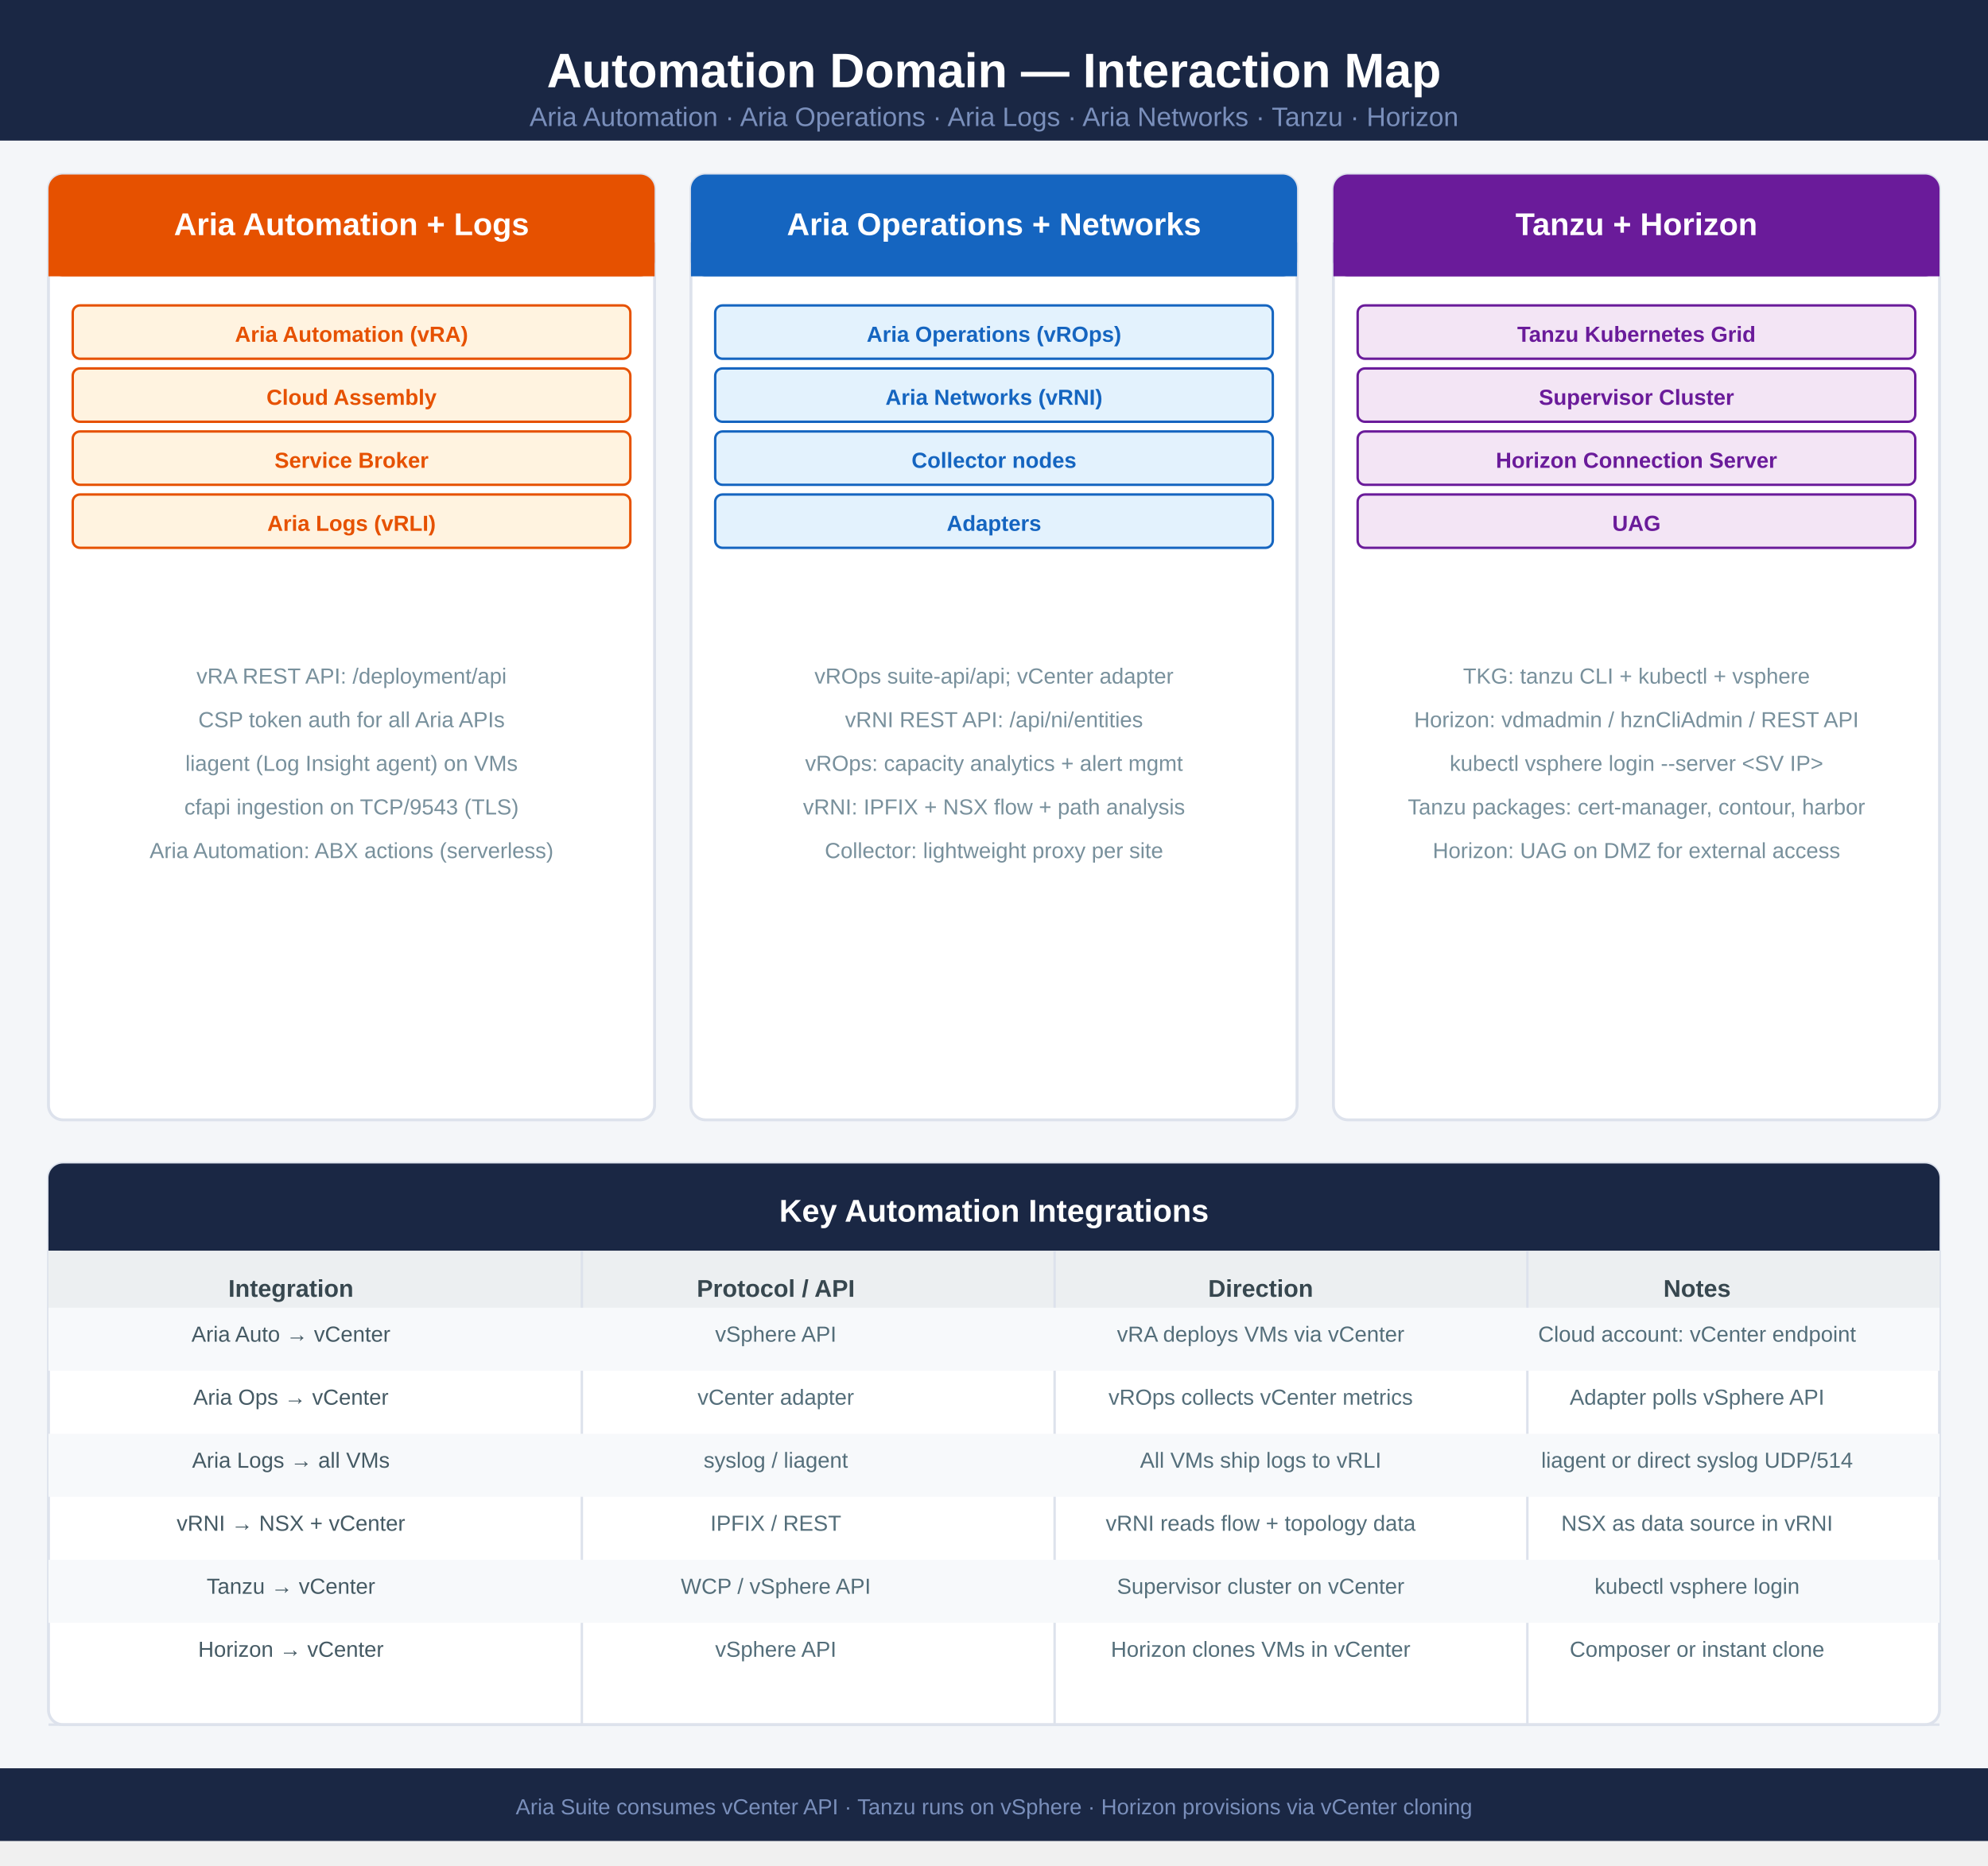
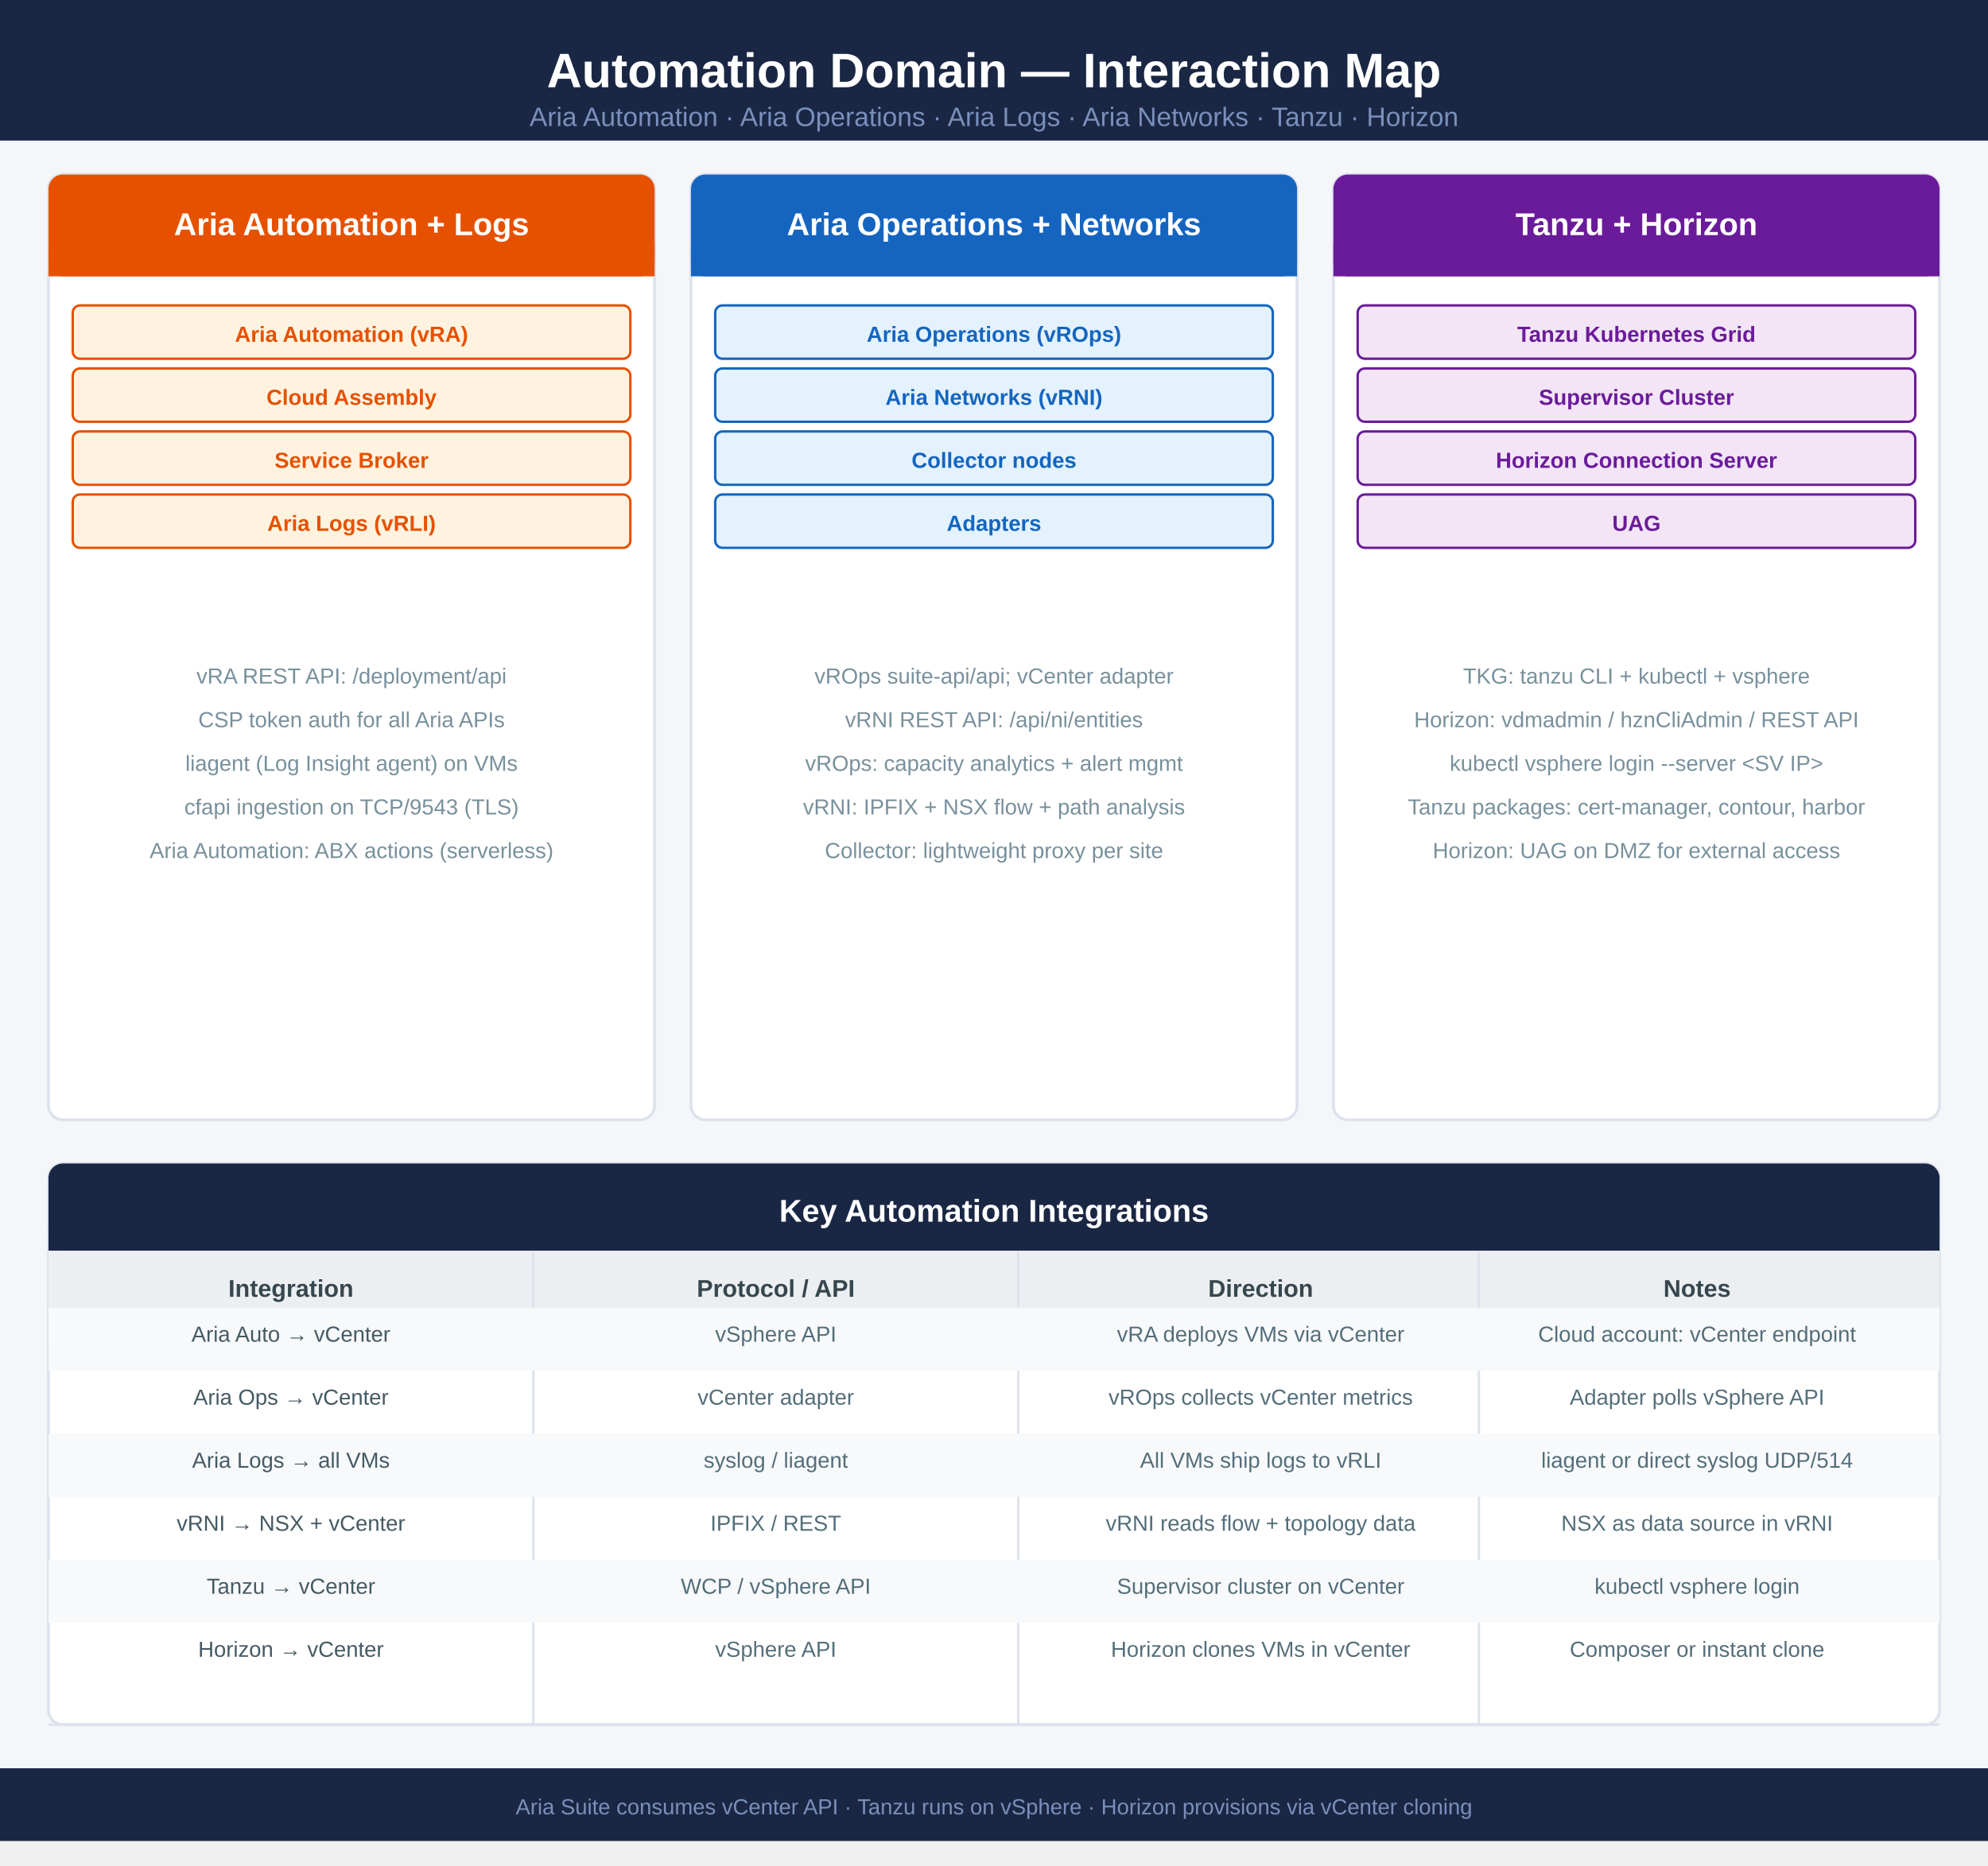
<svg xmlns="http://www.w3.org/2000/svg" width="820" height="769.5" viewBox="0 0 820 769.5" font-family="'Segoe UI',Arial,sans-serif">
  <rect width="820" height="759.5" fill="#f4f6f9" />
  <rect x="0" y="0" width="820" height="58" fill="#1a2744" />
  <text x="410" y="36" text-anchor="middle" fill="white" font-size="20" font-weight="700">Automation Domain — Interaction Map</text>
  <text x="410" y="52" text-anchor="middle" fill="#7a8fbb" font-size="11">Aria Automation · Aria Operations · Aria Logs · Aria Networks · Tanzu · Horizon</text>
  <rect x="20" y="72" width="250" height="390" fill="#fff" rx="6" stroke="#dde2ec" stroke-width="1.2" />
  <rect x="20" y="72" width="250" height="42" fill="#e65100" rx="6" />
  <rect x="20" y="100" width="250" height="14" fill="#e65100" />
  <text x="145" y="97" text-anchor="middle" fill="white" font-size="13" font-weight="700">Aria Automation + Logs</text>
  <rect x="30" y="126" width="230" height="22" fill="#fff3e0" rx="3" stroke="#e65100" stroke-width="1" />
  <text x="145" y="141" text-anchor="middle" fill="#e65100" font-size="9" font-weight="700">Aria Automation (vRA)</text>
  <rect x="30" y="152" width="230" height="22" fill="#fff3e0" rx="3" stroke="#e65100" stroke-width="1" />
  <text x="145" y="167" text-anchor="middle" fill="#e65100" font-size="9" font-weight="700">Cloud Assembly</text>
  <rect x="30" y="178" width="230" height="22" fill="#fff3e0" rx="3" stroke="#e65100" stroke-width="1" />
  <text x="145" y="193" text-anchor="middle" fill="#e65100" font-size="9" font-weight="700">Service Broker</text>
  <rect x="30" y="204" width="230" height="22" fill="#fff3e0" rx="3" stroke="#e65100" stroke-width="1" />
  <text x="145" y="219" text-anchor="middle" fill="#e65100" font-size="9" font-weight="700">Aria Logs (vRLI)</text>
  <text x="145" y="282" text-anchor="middle" fill="#78909c" font-size="9">vRA REST API: /deployment/api</text>
  <text x="145" y="300" text-anchor="middle" fill="#78909c" font-size="9">CSP token auth for all Aria APIs</text>
  <text x="145" y="318" text-anchor="middle" fill="#78909c" font-size="9">liagent (Log Insight agent) on VMs</text>
  <text x="145" y="336" text-anchor="middle" fill="#78909c" font-size="9">cfapi ingestion on TCP/9543 (TLS)</text>
  <text x="145" y="354" text-anchor="middle" fill="#78909c" font-size="9">Aria Automation: ABX actions (serverless)</text>
  <rect x="285" y="72" width="250" height="390" fill="#fff" rx="6" stroke="#dde2ec" stroke-width="1.2" />
  <rect x="285" y="72" width="250" height="42" fill="#1565c0" rx="6" />
  <rect x="285" y="100" width="250" height="14" fill="#1565c0" />
  <text x="410" y="97" text-anchor="middle" fill="white" font-size="13" font-weight="700">Aria Operations + Networks</text>
  <rect x="295" y="126" width="230" height="22" fill="#e3f2fd" rx="3" stroke="#1565c0" stroke-width="1" />
  <text x="410" y="141" text-anchor="middle" fill="#1565c0" font-size="9" font-weight="700">Aria Operations (vROps)</text>
  <rect x="295" y="152" width="230" height="22" fill="#e3f2fd" rx="3" stroke="#1565c0" stroke-width="1" />
  <text x="410" y="167" text-anchor="middle" fill="#1565c0" font-size="9" font-weight="700">Aria Networks (vRNI)</text>
  <rect x="295" y="178" width="230" height="22" fill="#e3f2fd" rx="3" stroke="#1565c0" stroke-width="1" />
  <text x="410" y="193" text-anchor="middle" fill="#1565c0" font-size="9" font-weight="700">Collector nodes</text>
  <rect x="295" y="204" width="230" height="22" fill="#e3f2fd" rx="3" stroke="#1565c0" stroke-width="1" />
  <text x="410" y="219" text-anchor="middle" fill="#1565c0" font-size="9" font-weight="700">Adapters</text>
  <text x="410" y="282" text-anchor="middle" fill="#78909c" font-size="9">vROps suite-api/api; vCenter adapter</text>
  <text x="410" y="300" text-anchor="middle" fill="#78909c" font-size="9">vRNI REST API: /api/ni/entities</text>
  <text x="410" y="318" text-anchor="middle" fill="#78909c" font-size="9">vROps: capacity analytics + alert mgmt</text>
  <text x="410" y="336" text-anchor="middle" fill="#78909c" font-size="9">vRNI: IPFIX + NSX flow + path analysis</text>
  <text x="410" y="354" text-anchor="middle" fill="#78909c" font-size="9">Collector: lightweight proxy per site</text>
  <rect x="550" y="72" width="250" height="390" fill="#fff" rx="6" stroke="#dde2ec" stroke-width="1.2" />
  <rect x="550" y="72" width="250" height="42" fill="#6a1b9a" rx="6" />
  <rect x="550" y="100" width="250" height="14" fill="#6a1b9a" />
  <text x="675" y="97" text-anchor="middle" fill="white" font-size="13" font-weight="700">Tanzu + Horizon</text>
  <rect x="560" y="126" width="230" height="22" fill="#f3e5f5" rx="3" stroke="#6a1b9a" stroke-width="1" />
  <text x="675" y="141" text-anchor="middle" fill="#6a1b9a" font-size="9" font-weight="700">Tanzu Kubernetes Grid</text>
  <rect x="560" y="152" width="230" height="22" fill="#f3e5f5" rx="3" stroke="#6a1b9a" stroke-width="1" />
  <text x="675" y="167" text-anchor="middle" fill="#6a1b9a" font-size="9" font-weight="700">Supervisor Cluster</text>
  <rect x="560" y="178" width="230" height="22" fill="#f3e5f5" rx="3" stroke="#6a1b9a" stroke-width="1" />
  <text x="675" y="193" text-anchor="middle" fill="#6a1b9a" font-size="9" font-weight="700">Horizon Connection Server</text>
  <rect x="560" y="204" width="230" height="22" fill="#f3e5f5" rx="3" stroke="#6a1b9a" stroke-width="1" />
  <text x="675" y="219" text-anchor="middle" fill="#6a1b9a" font-size="9" font-weight="700">UAG</text>
  <text x="675" y="282" text-anchor="middle" fill="#78909c" font-size="9">TKG: tanzu CLI + kubectl + vsphere</text>
  <text x="675" y="300" text-anchor="middle" fill="#78909c" font-size="9">Horizon: vdmadmin / hznCliAdmin / REST API</text>
  <text x="675" y="318" text-anchor="middle" fill="#78909c" font-size="9">kubectl vsphere login --server &lt;SV IP&gt;</text>
  <text x="675" y="336" text-anchor="middle" fill="#78909c" font-size="9">Tanzu packages: cert-manager, contour, harbor</text>
  <text x="675" y="354" text-anchor="middle" fill="#78909c" font-size="9">Horizon: UAG on DMZ for external access</text>
  <rect x="20" y="480" width="780" height="231.5" fill="#fff" rx="6" stroke="#dde2ec" stroke-width="1.2" />
  <rect x="20" y="480" width="780" height="36" fill="#1a2744" rx="6" />
  <rect x="20" y="504" width="780" height="12" fill="#1a2744" />
  <text x="410" y="504" text-anchor="middle" fill="white" font-size="13" font-weight="700">Key Automation Integrations</text>
  <rect x="20" y="516" width="780" height="37.5" fill="#eceff1" />
  <text x="120" y="535" text-anchor="middle" fill="#37474f" font-size="10" font-weight="700">Integration</text>
  <text x="320" y="535" text-anchor="middle" fill="#37474f" font-size="10" font-weight="700">Protocol / API</text>
  <text x="520" y="535" text-anchor="middle" fill="#37474f" font-size="10" font-weight="700">Direction</text>
  <text x="700" y="535" text-anchor="middle" fill="#37474f" font-size="10" font-weight="700">Notes</text>
-   <line x1="240" y1="516" x2="240" y2="711.5" stroke="#dde2ec" stroke-width="1" />
-   <line x1="435" y1="516" x2="435" y2="711.5" stroke="#dde2ec" stroke-width="1" />
-   <line x1="630" y1="516" x2="630" y2="711.5" stroke="#dde2ec" stroke-width="1" />
+   <line x1="220" y1="516" x2="220" y2="711.5" stroke="#dde2ec" stroke-width="1" />
+   <line x1="420" y1="516" x2="420" y2="711.5" stroke="#dde2ec" stroke-width="1" />
+   <line x1="610" y1="516" x2="610" y2="711.5" stroke="#dde2ec" stroke-width="1" />
  <rect x="20" y="539.5" width="780" height="26" fill="#f7f9fb" />
  <text x="120" y="553.5" text-anchor="middle" fill="#455a64" font-size="9">Aria Auto → vCenter</text>
  <text x="320" y="553.5" text-anchor="middle" fill="#546e7a" font-size="9">vSphere API</text>
  <text x="520" y="553.5" text-anchor="middle" fill="#546e7a" font-size="9">vRA deploys VMs via vCenter</text>
  <text x="700" y="553.5" text-anchor="middle" fill="#546e7a" font-size="9">Cloud account: vCenter endpoint</text>
  <text x="120" y="579.5" text-anchor="middle" fill="#455a64" font-size="9">Aria Ops → vCenter</text>
  <text x="320" y="579.5" text-anchor="middle" fill="#546e7a" font-size="9">vCenter adapter</text>
  <text x="520" y="579.5" text-anchor="middle" fill="#546e7a" font-size="9">vROps collects vCenter metrics</text>
  <text x="700" y="579.5" text-anchor="middle" fill="#546e7a" font-size="9">Adapter polls vSphere API</text>
  <rect x="20" y="591.5" width="780" height="26" fill="#f7f9fb" />
  <text x="120" y="605.5" text-anchor="middle" fill="#455a64" font-size="9">Aria Logs → all VMs</text>
  <text x="320" y="605.5" text-anchor="middle" fill="#546e7a" font-size="9">syslog / liagent</text>
  <text x="520" y="605.5" text-anchor="middle" fill="#546e7a" font-size="9">All VMs ship logs to vRLI</text>
  <text x="700" y="605.5" text-anchor="middle" fill="#546e7a" font-size="9">liagent or direct syslog UDP/514</text>
  <text x="120" y="631.5" text-anchor="middle" fill="#455a64" font-size="9">vRNI → NSX + vCenter</text>
  <text x="320" y="631.5" text-anchor="middle" fill="#546e7a" font-size="9">IPFIX / REST</text>
  <text x="520" y="631.5" text-anchor="middle" fill="#546e7a" font-size="9">vRNI reads flow + topology data</text>
  <text x="700" y="631.5" text-anchor="middle" fill="#546e7a" font-size="9">NSX as data source in vRNI</text>
  <rect x="20" y="643.5" width="780" height="26" fill="#f7f9fb" />
  <text x="120" y="657.5" text-anchor="middle" fill="#455a64" font-size="9">Tanzu → vCenter</text>
  <text x="320" y="657.5" text-anchor="middle" fill="#546e7a" font-size="9">WCP / vSphere API</text>
  <text x="520" y="657.5" text-anchor="middle" fill="#546e7a" font-size="9">Supervisor cluster on vCenter</text>
  <text x="700" y="657.5" text-anchor="middle" fill="#546e7a" font-size="9">kubectl vsphere login</text>
  <text x="120" y="683.5" text-anchor="middle" fill="#455a64" font-size="9">Horizon → vCenter</text>
  <text x="320" y="683.5" text-anchor="middle" fill="#546e7a" font-size="9">vSphere API</text>
  <text x="520" y="683.5" text-anchor="middle" fill="#546e7a" font-size="9">Horizon clones VMs in vCenter</text>
  <text x="700" y="683.5" text-anchor="middle" fill="#546e7a" font-size="9">Composer or instant clone</text>
  <line x1="20" y1="711.5" x2="800" y2="711.5" stroke="#dde2ec" stroke-width="1" />
  <rect x="0" y="729.5" width="820" height="30" fill="#1a2744" />
  <text x="410" y="748.5" text-anchor="middle" fill="#7a8fbb" font-size="9">Aria Suite consumes vCenter API · Tanzu runs on vSphere · Horizon provisions via vCenter cloning</text>
</svg>
